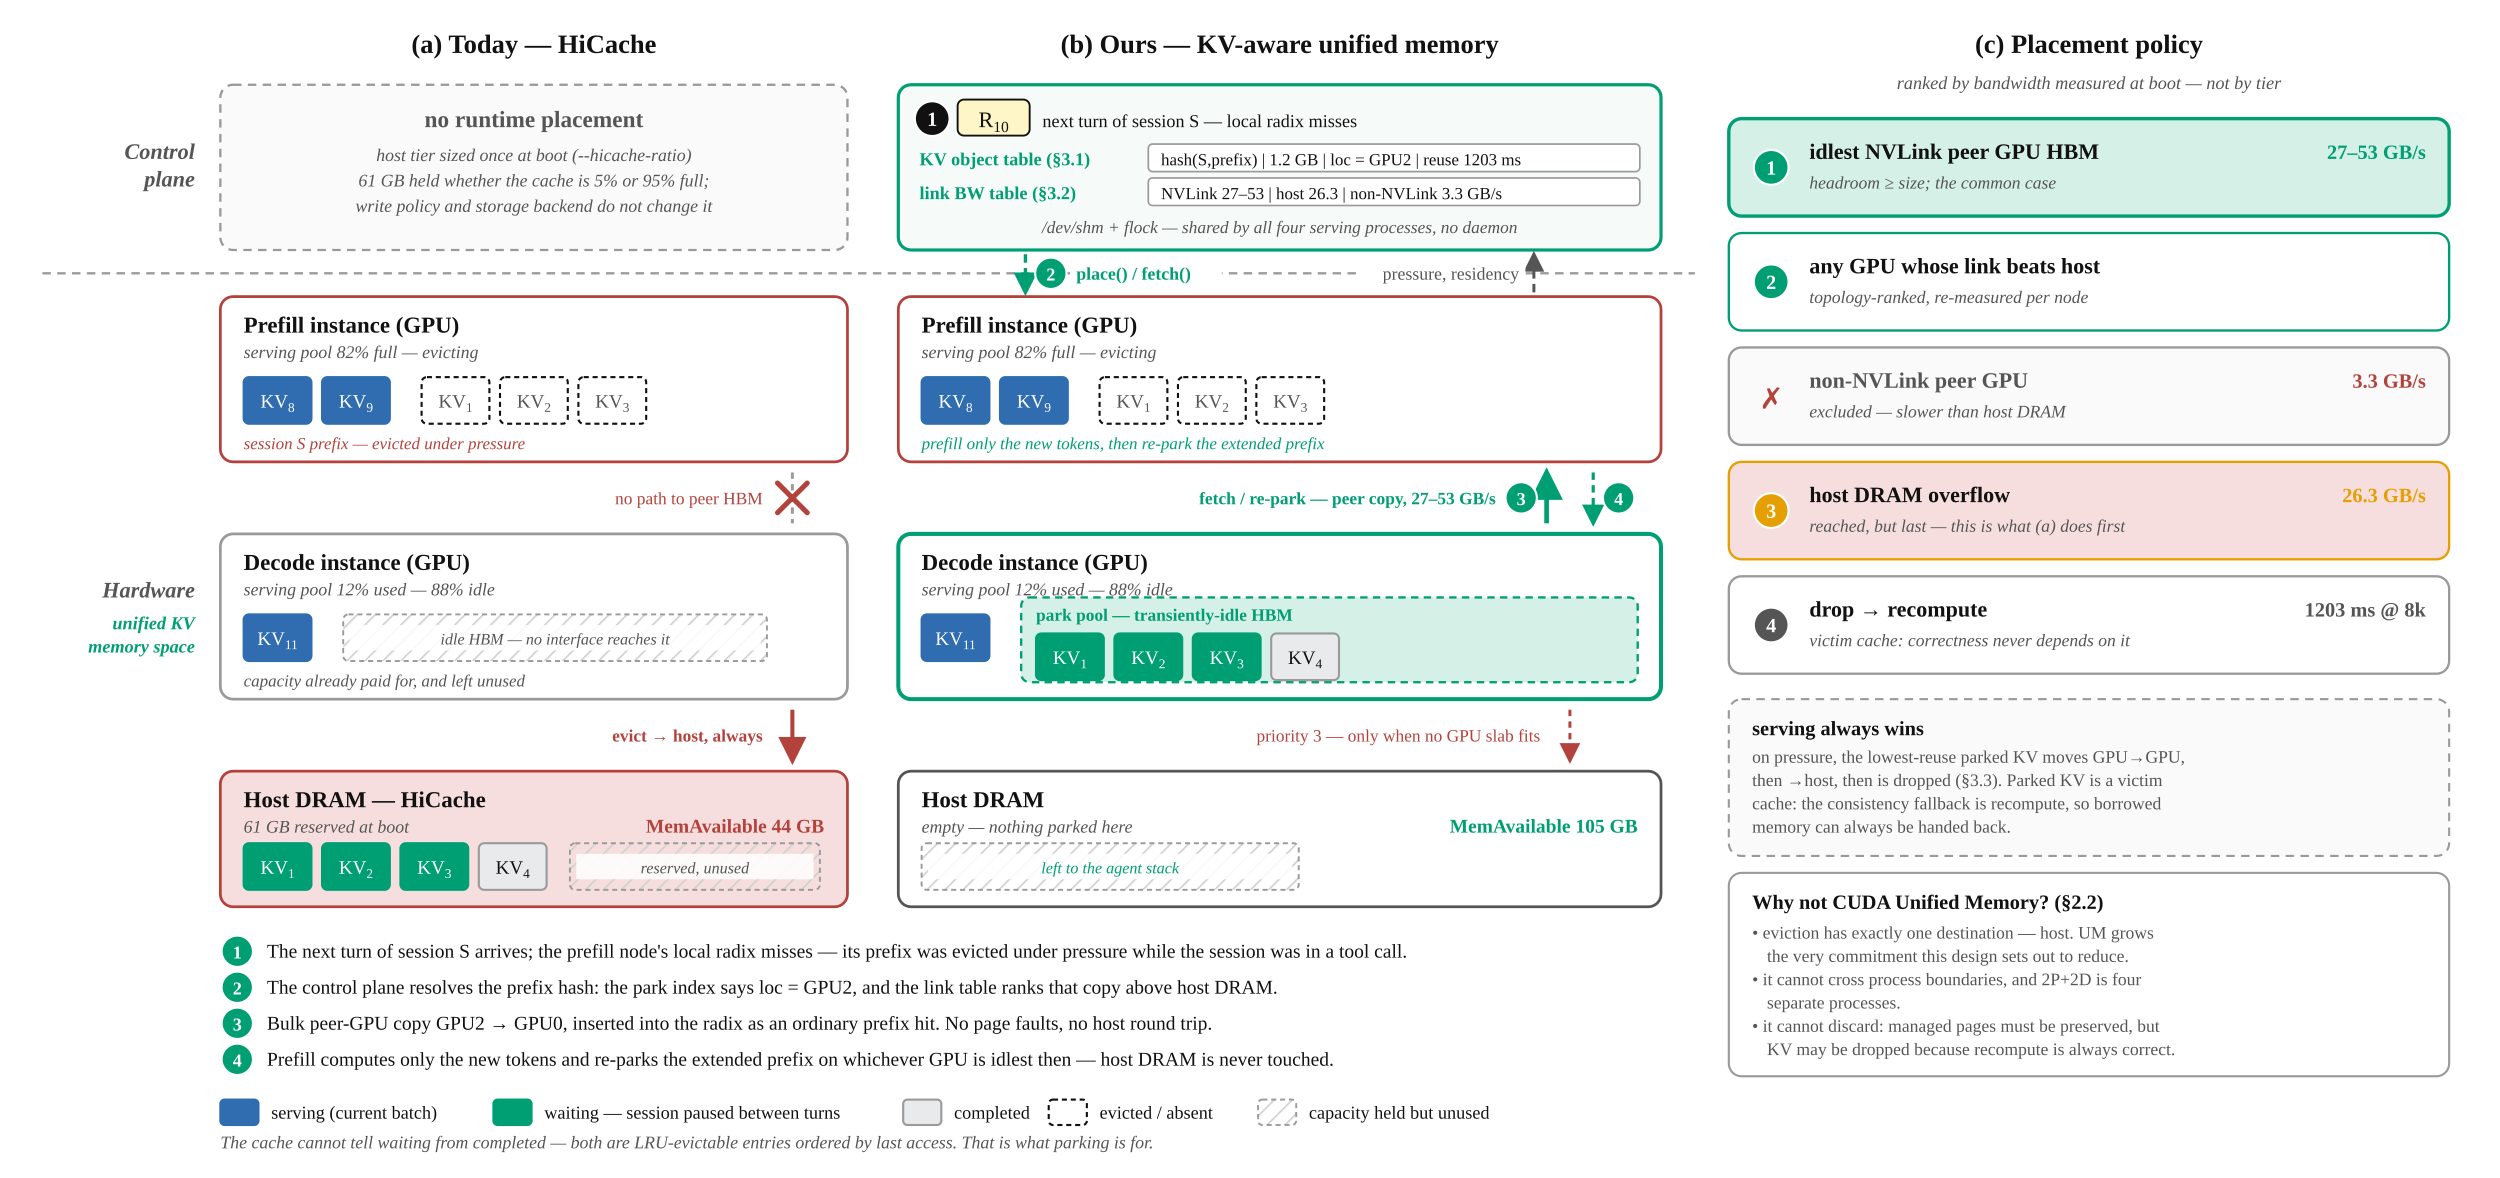
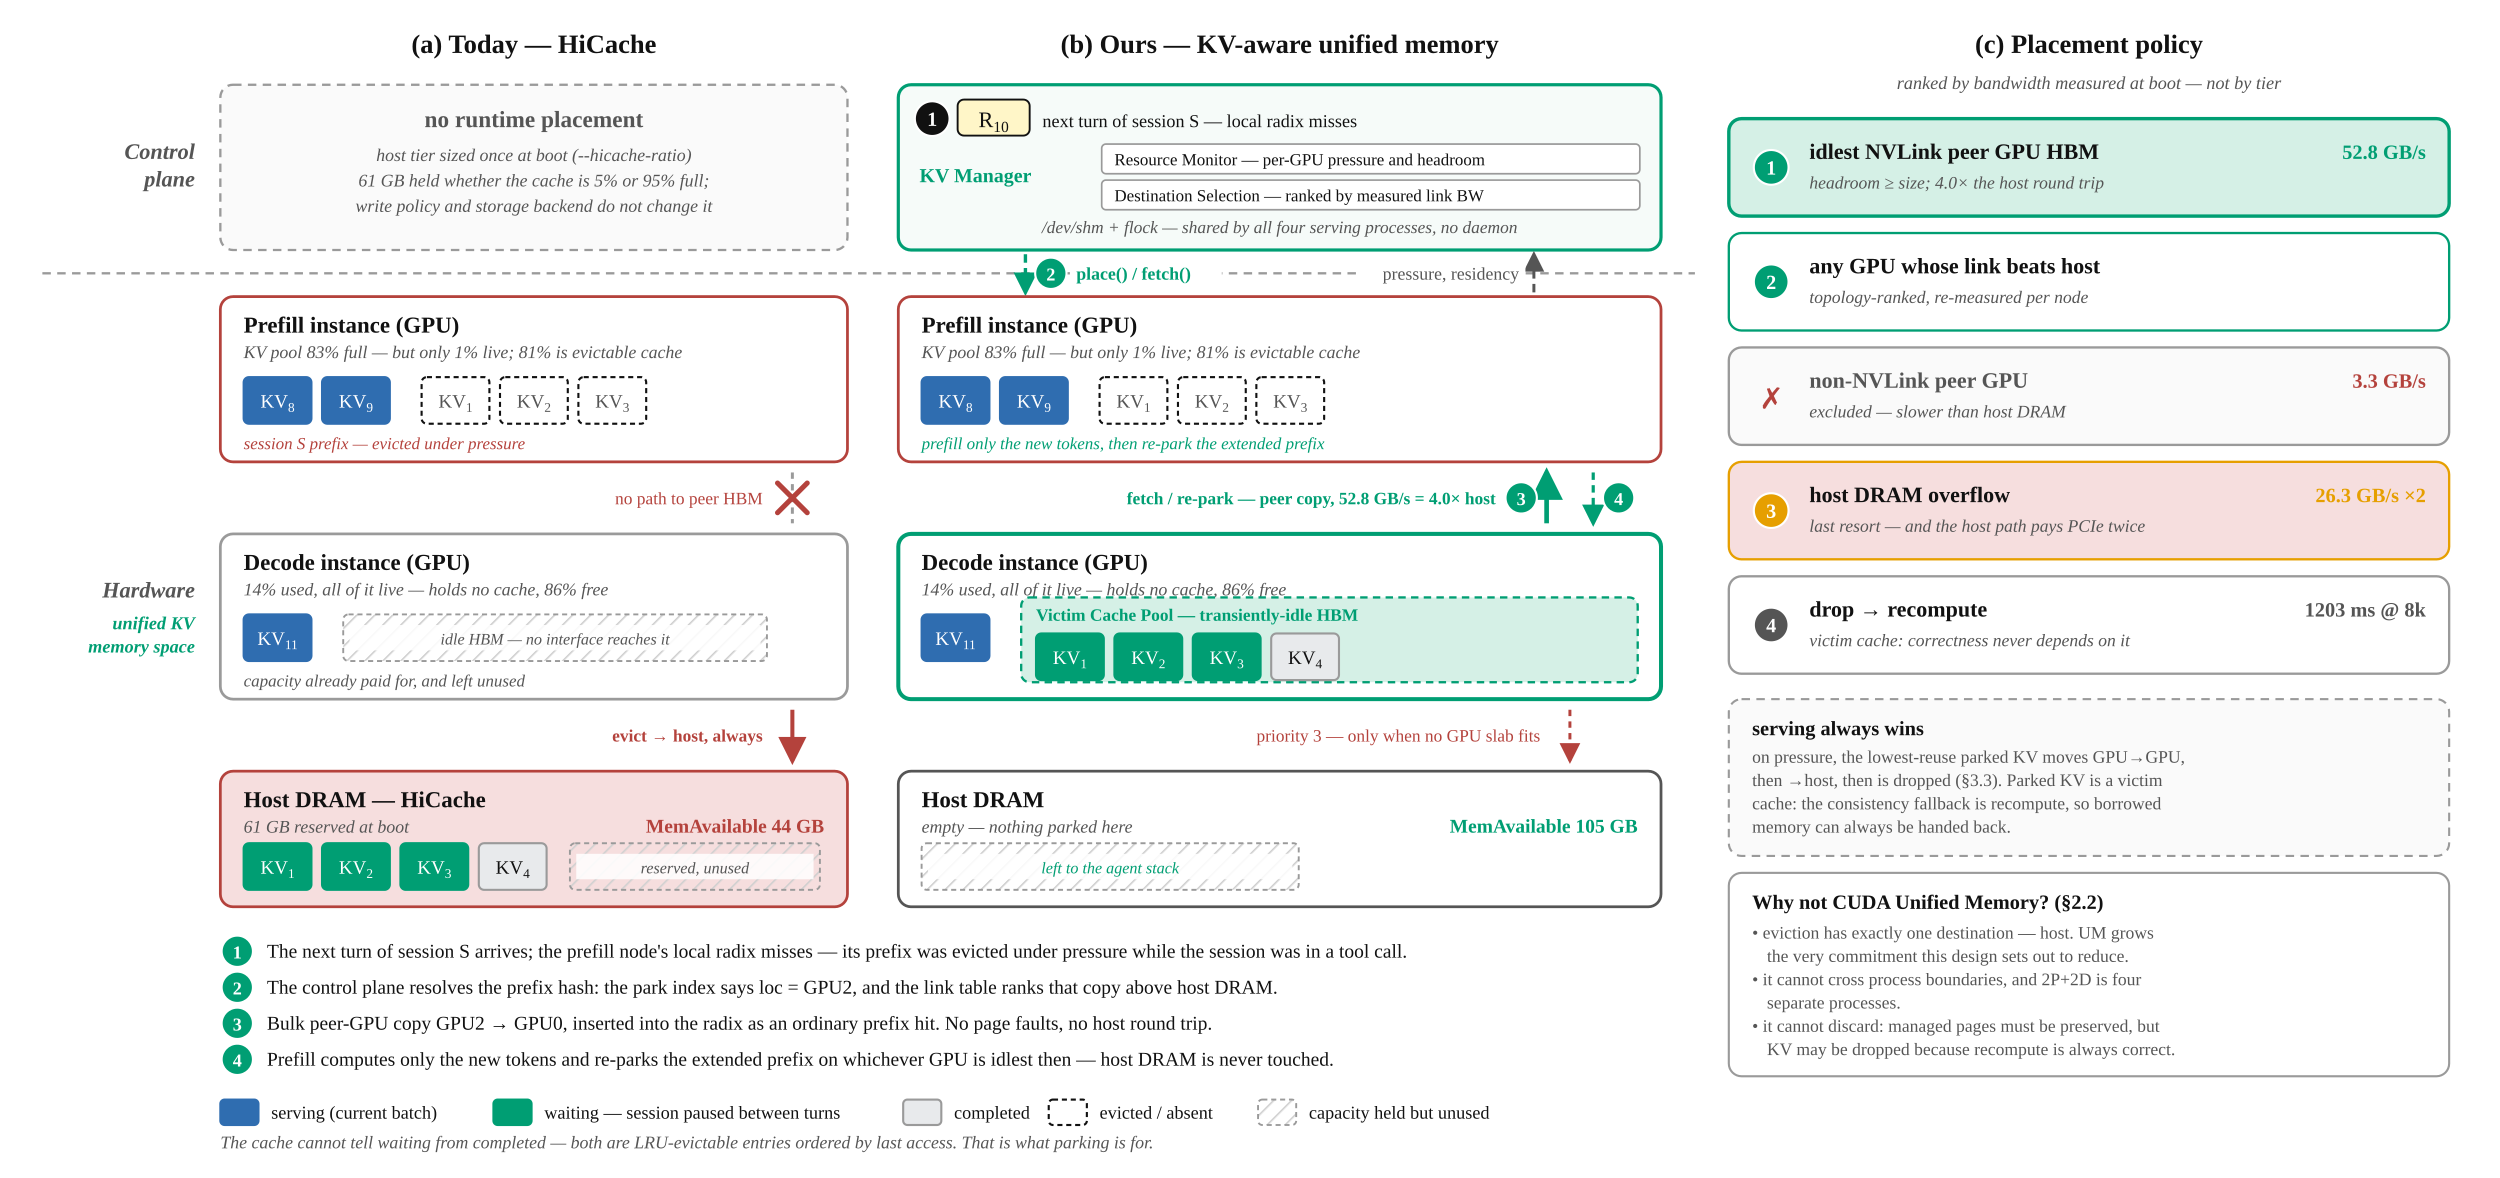
<svg xmlns="http://www.w3.org/2000/svg" width="1180" height="556" viewBox="0 0 1180 556">
  <rect width="1180" height="556" fill="white" />
  <defs>
    <marker id="aMut" viewBox="0 0 10 10" refX="8.4" refY="5" markerWidth="7" markerHeight="7" orient="auto-start-reverse">
      <path d="M0 0 L10 5 L0 10 z" fill="#555555" />
    </marker>
    <marker id="aGrn" viewBox="0 0 10 10" refX="8.4" refY="5" markerWidth="7" markerHeight="7" orient="auto-start-reverse">
      <path d="M0 0 L10 5 L0 10 z" fill="#009E73" />
    </marker>
    <marker id="aRed" viewBox="0 0 10 10" refX="8.4" refY="5" markerWidth="7" markerHeight="7" orient="auto-start-reverse">
      <path d="M0 0 L10 5 L0 10 z" fill="#B4423C" />
    </marker>
    <marker id="aInk" viewBox="0 0 10 10" refX="8.4" refY="5" markerWidth="7" markerHeight="7" orient="auto-start-reverse">
      <path d="M0 0 L10 5 L0 10 z" fill="#111111" />
    </marker>
    <pattern id="hatch" width="6" height="6" patternUnits="userSpaceOnUse" patternTransform="rotate(45)">
      <line x1="0" y1="0" x2="0" y2="6" stroke="#CFCFCF" stroke-width="1.5" />
    </pattern>
  </defs>
  <text x="252.0" y="25" font-family="Times New Roman, Times, serif" font-size="12.5" fill="#111111" font-weight="bold" text-anchor="middle">(a) Today — HiCache</text>
  <text x="604.0" y="25" font-family="Times New Roman, Times, serif" font-size="12.5" fill="#111111" font-weight="bold" text-anchor="middle">(b) Ours — KV-aware unified memory</text>
  <text x="986.0" y="25" font-family="Times New Roman, Times, serif" font-size="12.5" fill="#111111" font-weight="bold" text-anchor="middle">(c) Placement policy</text>
  <line x1="20" y1="129" x2="800" y2="129" stroke="#9A9A9A" stroke-width="1.1" stroke-dasharray="4 3" />
  <text x="92" y="75.0" font-family="Times New Roman, Times, serif" font-size="10.5" fill="#555555" font-weight="bold" text-anchor="end" font-style="italic">Control</text>
  <text x="92" y="88.0" font-family="Times New Roman, Times, serif" font-size="10.5" fill="#555555" font-weight="bold" text-anchor="end" font-style="italic">plane</text>
  <text x="92" y="282" font-family="Times New Roman, Times, serif" font-size="10.5" fill="#555555" font-weight="bold" text-anchor="end" font-style="italic">Hardware</text>
  <text x="92" y="297" font-family="Times New Roman, Times, serif" font-size="8.6" fill="#009E73" font-weight="bold" text-anchor="end" font-style="italic">unified KV</text>
  <text x="92" y="308" font-family="Times New Roman, Times, serif" font-size="8.6" fill="#009E73" font-weight="bold" text-anchor="end" font-style="italic">memory space</text>
  <rect x="104" y="40" width="296" height="78" rx="6" ry="6" fill="#FAFAFA" stroke="#9A9A9A" stroke-width="1.1" stroke-dasharray="4 3" />
  <text x="252.0" y="60" font-family="Times New Roman, Times, serif" font-size="11" fill="#555555" font-weight="bold" text-anchor="middle">no runtime placement</text>
  <text x="252.0" y="76" font-family="Times New Roman, Times, serif" font-size="8.4" fill="#555555" font-weight="normal" text-anchor="middle" font-style="italic">host tier sized once at boot (--hicache-ratio)</text>
  <text x="252.0" y="88" font-family="Times New Roman, Times, serif" font-size="8.4" fill="#555555" font-weight="normal" text-anchor="middle" font-style="italic">61 GB held whether the cache is 5% or 95% full;</text>
  <text x="252.0" y="100" font-family="Times New Roman, Times, serif" font-size="8.4" fill="#555555" font-weight="normal" text-anchor="middle" font-style="italic">write policy and storage backend do not change it</text>
  <rect x="424" y="40" width="360" height="78" rx="6" ry="6" fill="#F6FBF9" stroke="#009E73" stroke-width="1.5" />
  <circle cx="440" cy="56" r="8.2" fill="#111111" stroke="white" stroke-width="1" />
  <text x="440" y="59.4" font-family="Times New Roman, Times, serif" font-size="9.5" fill="white" font-weight="bold" text-anchor="middle">1</text>
  <rect x="452" y="47" width="34" height="17" rx="3" ry="3" fill="#FFF6C8" stroke="#111111" stroke-width="0.9" />
  <text x="469" y="60" font-family="Times New Roman, Times, serif" font-size="10.5" fill="#111111" font-weight="normal" text-anchor="middle">R<tspan font-size="7.3" dy="2.3">10</tspan>
  </text>
  <text x="492" y="60" font-family="Times New Roman, Times, serif" font-size="8.6" fill="#111111" font-weight="normal" text-anchor="start">next turn of session S — local radix misses</text>
-   <text x="434" y="78" font-family="Times New Roman, Times, serif" font-size="8.6" fill="#009E73" font-weight="bold" text-anchor="start">KV object table (§3.1)</text>
-   <rect x="542" y="68" width="232" height="13" rx="2" ry="2" fill="white" stroke="#9A9A9A" stroke-width="0.8" />
-   <text x="548" y="78" font-family="Times New Roman, Times, serif" font-size="8.0" fill="#111111" font-weight="normal" text-anchor="start">hash(S,prefix) | 1.2 GB | loc = GPU2 | reuse 1203 ms</text>
-   <text x="434" y="94" font-family="Times New Roman, Times, serif" font-size="8.6" fill="#009E73" font-weight="bold" text-anchor="start">link BW table (§3.2)</text>
-   <rect x="542" y="84" width="232" height="13" rx="2" ry="2" fill="white" stroke="#9A9A9A" stroke-width="0.8" />
-   <text x="548" y="94" font-family="Times New Roman, Times, serif" font-size="8.0" fill="#111111" font-weight="normal" text-anchor="start">NVLink 27–53 | host 26.3 | non-NVLink 3.3 GB/s</text>
+   <text x="434" y="86" font-family="Times New Roman, Times, serif" font-size="9.4" fill="#009E73" font-weight="bold" text-anchor="start">KV Manager</text>
+   <rect x="520" y="68" width="254" height="14" rx="2" ry="2" fill="white" stroke="#9A9A9A" stroke-width="0.8" />
+   <text x="526" y="78" font-family="Times New Roman, Times, serif" font-size="8.0" fill="#111111" font-weight="normal" text-anchor="start">Resource Monitor — per-GPU pressure and headroom</text>
+   <rect x="520" y="85" width="254" height="14" rx="2" ry="2" fill="white" stroke="#9A9A9A" stroke-width="0.8" />
+   <text x="526" y="95" font-family="Times New Roman, Times, serif" font-size="8.0" fill="#111111" font-weight="normal" text-anchor="start">Destination Selection — ranked by measured link BW</text>
  <text x="604.0" y="110" font-family="Times New Roman, Times, serif" font-size="8.2" fill="#555555" font-weight="normal" text-anchor="middle" font-style="italic">/dev/shm + flock — shared by all four serving processes, no daemon</text>
  <path d="M 484 120 L 484 138" fill="none" stroke="#009E73" stroke-width="1.6" stroke-dasharray="4 2.5" marker-end="url(#aGrn)" />
  <rect x="505" y="125.112" width="71.688" height="9.66" fill="white" />
  <text x="508" y="132" font-family="Times New Roman, Times, serif" font-size="8.4" fill="#009E73" font-weight="bold" text-anchor="start">place() / fetch()</text>
  <circle cx="496" cy="129" r="7.4" fill="#009E73" stroke="white" stroke-width="1" />
  <text x="496" y="132.4" font-family="Times New Roman, Times, serif" font-size="8.6" fill="white" font-weight="bold" text-anchor="middle">2</text>
  <path d="M 724 138 L 724 120" fill="none" stroke="#555555" stroke-width="1.4" stroke-dasharray="4 2.5" marker-end="url(#aMut)" />
  <rect x="640.584" y="125.112" width="79.416" height="9.66" fill="white" />
  <text x="717" y="132" font-family="Times New Roman, Times, serif" font-size="8.4" fill="#555555" font-weight="normal" text-anchor="end">pressure, residency</text>
  <rect x="104" y="140" width="296" height="78" rx="6" ry="6" fill="white" stroke="#B4423C" stroke-width="1.3" />
  <text x="115" y="157" font-family="Times New Roman, Times, serif" font-size="10.8" fill="#111111" font-weight="bold" text-anchor="start">Prefill instance (GPU)</text>
-   <text x="115" y="169" font-family="Times New Roman, Times, serif" font-size="8.4" fill="#555555" font-weight="normal" text-anchor="start" font-style="italic">serving pool 82% full — evicting</text>
+   <text x="115" y="169" font-family="Times New Roman, Times, serif" font-size="8.4" fill="#555555" font-weight="normal" text-anchor="start" font-style="italic">KV pool 83% full — but only 1% live; 81% is evictable cache</text>
  <rect x="115" y="178" width="32" height="22" rx="2.5" fill="#2F6DB0" stroke="#2F6DB0" stroke-width="1" />
  <text x="131.0" y="192.4" font-family="Times New Roman, Times, serif" font-size="9" fill="white" font-weight="normal" text-anchor="middle">KV<tspan font-size="6.3" dy="2.0">8</tspan>
  </text>
  <rect x="152" y="178" width="32" height="22" rx="2.5" fill="#2F6DB0" stroke="#2F6DB0" stroke-width="1" />
  <text x="168.0" y="192.4" font-family="Times New Roman, Times, serif" font-size="9" fill="white" font-weight="normal" text-anchor="middle">KV<tspan font-size="6.3" dy="2.0">9</tspan>
  </text>
  <rect x="199" y="178" width="32" height="22" rx="2.5" fill="white" stroke="#111111" stroke-width="1" stroke-dasharray="2.4 1.8" />
  <text x="215.0" y="192.4" font-family="Times New Roman, Times, serif" font-size="9" fill="#555555" font-weight="normal" text-anchor="middle">KV<tspan font-size="6.3" dy="2.0">1</tspan>
  </text>
  <rect x="236" y="178" width="32" height="22" rx="2.5" fill="white" stroke="#111111" stroke-width="1" stroke-dasharray="2.4 1.8" />
  <text x="252.0" y="192.4" font-family="Times New Roman, Times, serif" font-size="9" fill="#555555" font-weight="normal" text-anchor="middle">KV<tspan font-size="6.3" dy="2.0">2</tspan>
  </text>
  <rect x="273" y="178" width="32" height="22" rx="2.5" fill="white" stroke="#111111" stroke-width="1" stroke-dasharray="2.4 1.8" />
  <text x="289.0" y="192.4" font-family="Times New Roman, Times, serif" font-size="9" fill="#555555" font-weight="normal" text-anchor="middle">KV<tspan font-size="6.3" dy="2.0">3</tspan>
  </text>
  <text x="115" y="212" font-family="Times New Roman, Times, serif" font-size="8.0" fill="#B4423C" font-weight="normal" text-anchor="start" font-style="italic">session S prefix — evicted under pressure</text>
  <rect x="104" y="252" width="296" height="78" rx="6" ry="6" fill="white" stroke="#9A9A9A" stroke-width="1.3" />
  <text x="115" y="269" font-family="Times New Roman, Times, serif" font-size="10.8" fill="#111111" font-weight="bold" text-anchor="start">Decode instance (GPU)</text>
-   <text x="115" y="281" font-family="Times New Roman, Times, serif" font-size="8.4" fill="#555555" font-weight="normal" text-anchor="start" font-style="italic">serving pool 12% used — 88% idle</text>
+   <text x="115" y="281" font-family="Times New Roman, Times, serif" font-size="8.4" fill="#555555" font-weight="normal" text-anchor="start" font-style="italic">14% used, all of it live — holds no cache, 86% free</text>
  <rect x="115" y="290" width="32" height="22" rx="2.5" fill="#2F6DB0" stroke="#2F6DB0" stroke-width="1" />
  <text x="131.0" y="304.4" font-family="Times New Roman, Times, serif" font-size="9" fill="white" font-weight="normal" text-anchor="middle">KV<tspan font-size="6.3" dy="2.0">11</tspan>
  </text>
  <rect x="162" y="290" width="200" height="22" rx="2.5" fill="url(#hatch)" stroke="#9A9A9A" stroke-width="0.9" stroke-dasharray="2.4 1.8" />
  <rect x="165" y="295.0" width="194" height="12" fill="white" opacity="0.86" />
  <text x="262.0" y="304.2" font-family="Times New Roman, Times, serif" font-size="7.6" fill="#555555" font-weight="normal" text-anchor="middle" font-style="italic">idle HBM — no interface reaches it</text>
  <text x="115" y="324" font-family="Times New Roman, Times, serif" font-size="8.0" fill="#555555" font-weight="normal" text-anchor="start" font-style="italic">capacity already paid for, and left unused</text>
  <rect x="104" y="364" width="296" height="64" rx="6" ry="6" fill="#F6DEDE" stroke="#B4423C" stroke-width="1.3" />
  <text x="115" y="381" font-family="Times New Roman, Times, serif" font-size="10.8" fill="#111111" font-weight="bold" text-anchor="start">Host DRAM — HiCache</text>
  <text x="115" y="393" font-family="Times New Roman, Times, serif" font-size="8.4" fill="#555555" font-weight="normal" text-anchor="start" font-style="italic">61 GB reserved at boot</text>
  <text x="389" y="393" font-family="Times New Roman, Times, serif" font-size="9.2" fill="#B4423C" font-weight="bold" text-anchor="end">MemAvailable 44 GB</text>
  <rect x="115" y="398" width="32" height="22" rx="2.5" fill="#009E73" stroke="#009E73" stroke-width="1" />
  <text x="131.0" y="412.4" font-family="Times New Roman, Times, serif" font-size="9" fill="white" font-weight="normal" text-anchor="middle">KV<tspan font-size="6.3" dy="2.0">1</tspan>
  </text>
  <rect x="152" y="398" width="32" height="22" rx="2.5" fill="#009E73" stroke="#009E73" stroke-width="1" />
  <text x="168.0" y="412.4" font-family="Times New Roman, Times, serif" font-size="9" fill="white" font-weight="normal" text-anchor="middle">KV<tspan font-size="6.3" dy="2.0">2</tspan>
  </text>
  <rect x="189" y="398" width="32" height="22" rx="2.5" fill="#009E73" stroke="#009E73" stroke-width="1" />
  <text x="205.0" y="412.4" font-family="Times New Roman, Times, serif" font-size="9" fill="white" font-weight="normal" text-anchor="middle">KV<tspan font-size="6.3" dy="2.0">3</tspan>
  </text>
  <rect x="226" y="398" width="32" height="22" rx="2.5" fill="#E8EAEC" stroke="#9A9A9A" stroke-width="1" />
  <text x="242.0" y="412.4" font-family="Times New Roman, Times, serif" font-size="9" fill="#111111" font-weight="normal" text-anchor="middle">KV<tspan font-size="6.3" dy="2.0">4</tspan>
  </text>
  <rect x="269" y="398" width="118" height="22" rx="2.5" fill="url(#hatch)" stroke="#9A9A9A" stroke-width="0.9" stroke-dasharray="2.4 1.8" />
  <rect x="272" y="403.0" width="112" height="12" fill="white" opacity="0.86" />
  <text x="328.0" y="412.2" font-family="Times New Roman, Times, serif" font-size="7.6" fill="#555555" font-weight="normal" text-anchor="middle" font-style="italic">reserved, unused</text>
  <rect x="424" y="140" width="360" height="78" rx="6" ry="6" fill="white" stroke="#B4423C" stroke-width="1.3" />
  <text x="435" y="157" font-family="Times New Roman, Times, serif" font-size="10.8" fill="#111111" font-weight="bold" text-anchor="start">Prefill instance (GPU)</text>
-   <text x="435" y="169" font-family="Times New Roman, Times, serif" font-size="8.4" fill="#555555" font-weight="normal" text-anchor="start" font-style="italic">serving pool 82% full — evicting</text>
+   <text x="435" y="169" font-family="Times New Roman, Times, serif" font-size="8.4" fill="#555555" font-weight="normal" text-anchor="start" font-style="italic">KV pool 83% full — but only 1% live; 81% is evictable cache</text>
  <rect x="435" y="178" width="32" height="22" rx="2.5" fill="#2F6DB0" stroke="#2F6DB0" stroke-width="1" />
  <text x="451.0" y="192.4" font-family="Times New Roman, Times, serif" font-size="9" fill="white" font-weight="normal" text-anchor="middle">KV<tspan font-size="6.3" dy="2.0">8</tspan>
  </text>
  <rect x="472" y="178" width="32" height="22" rx="2.5" fill="#2F6DB0" stroke="#2F6DB0" stroke-width="1" />
  <text x="488.0" y="192.4" font-family="Times New Roman, Times, serif" font-size="9" fill="white" font-weight="normal" text-anchor="middle">KV<tspan font-size="6.3" dy="2.0">9</tspan>
  </text>
  <rect x="519" y="178" width="32" height="22" rx="2.5" fill="white" stroke="#111111" stroke-width="1" stroke-dasharray="2.4 1.8" />
  <text x="535.0" y="192.4" font-family="Times New Roman, Times, serif" font-size="9" fill="#555555" font-weight="normal" text-anchor="middle">KV<tspan font-size="6.3" dy="2.0">1</tspan>
  </text>
  <rect x="556" y="178" width="32" height="22" rx="2.5" fill="white" stroke="#111111" stroke-width="1" stroke-dasharray="2.4 1.8" />
  <text x="572.0" y="192.4" font-family="Times New Roman, Times, serif" font-size="9" fill="#555555" font-weight="normal" text-anchor="middle">KV<tspan font-size="6.3" dy="2.0">2</tspan>
  </text>
  <rect x="593" y="178" width="32" height="22" rx="2.5" fill="white" stroke="#111111" stroke-width="1" stroke-dasharray="2.4 1.8" />
  <text x="609.0" y="192.4" font-family="Times New Roman, Times, serif" font-size="9" fill="#555555" font-weight="normal" text-anchor="middle">KV<tspan font-size="6.3" dy="2.0">3</tspan>
  </text>
  <text x="435" y="212" font-family="Times New Roman, Times, serif" font-size="8.0" fill="#009E73" font-weight="normal" text-anchor="start" font-style="italic">prefill only the new tokens, then re-park the extended prefix</text>
  <rect x="424" y="252" width="360" height="78" rx="6" ry="6" fill="white" stroke="#009E73" stroke-width="1.9" />
  <text x="435" y="269" font-family="Times New Roman, Times, serif" font-size="10.8" fill="#111111" font-weight="bold" text-anchor="start">Decode instance (GPU)</text>
-   <text x="435" y="281" font-family="Times New Roman, Times, serif" font-size="8.4" fill="#555555" font-weight="normal" text-anchor="start" font-style="italic">serving pool 12% used — 88% idle</text>
+   <text x="435" y="281" font-family="Times New Roman, Times, serif" font-size="8.4" fill="#555555" font-weight="normal" text-anchor="start" font-style="italic">14% used, all of it live — holds no cache, 86% free</text>
  <rect x="435" y="290" width="32" height="22" rx="2.5" fill="#2F6DB0" stroke="#2F6DB0" stroke-width="1" />
  <text x="451.0" y="304.4" font-family="Times New Roman, Times, serif" font-size="9" fill="white" font-weight="normal" text-anchor="middle">KV<tspan font-size="6.3" dy="2.0">11</tspan>
  </text>
  <rect x="482" y="282" width="291" height="40" rx="4" ry="4" fill="#D5F0E6" stroke="#009E73" stroke-width="1.1" stroke-dasharray="3.5 2.5" />
-   <text x="489" y="293" font-family="Times New Roman, Times, serif" font-size="8.2" fill="#009E73" font-weight="bold" text-anchor="start">park pool — transiently-idle HBM</text>
+   <text x="489" y="293" font-family="Times New Roman, Times, serif" font-size="8.2" fill="#009E73" font-weight="bold" text-anchor="start">Victim Cache Pool — transiently-idle HBM</text>
  <rect x="489" y="299" width="32" height="22" rx="2.5" fill="#009E73" stroke="#009E73" stroke-width="1" />
  <text x="505.0" y="313.4" font-family="Times New Roman, Times, serif" font-size="9" fill="white" font-weight="normal" text-anchor="middle">KV<tspan font-size="6.3" dy="2.0">1</tspan>
  </text>
  <rect x="526" y="299" width="32" height="22" rx="2.5" fill="#009E73" stroke="#009E73" stroke-width="1" />
  <text x="542.0" y="313.4" font-family="Times New Roman, Times, serif" font-size="9" fill="white" font-weight="normal" text-anchor="middle">KV<tspan font-size="6.3" dy="2.0">2</tspan>
  </text>
  <rect x="563" y="299" width="32" height="22" rx="2.5" fill="#009E73" stroke="#009E73" stroke-width="1" />
  <text x="579.0" y="313.4" font-family="Times New Roman, Times, serif" font-size="9" fill="white" font-weight="normal" text-anchor="middle">KV<tspan font-size="6.3" dy="2.0">3</tspan>
  </text>
  <rect x="600" y="299" width="32" height="22" rx="2.5" fill="#E8EAEC" stroke="#9A9A9A" stroke-width="1" />
  <text x="616.0" y="313.4" font-family="Times New Roman, Times, serif" font-size="9" fill="#111111" font-weight="normal" text-anchor="middle">KV<tspan font-size="6.3" dy="2.0">4</tspan>
  </text>
  <rect x="424" y="364" width="360" height="64" rx="6" ry="6" fill="white" stroke="#555555" stroke-width="1.3" />
  <text x="435" y="381" font-family="Times New Roman, Times, serif" font-size="10.8" fill="#111111" font-weight="bold" text-anchor="start">Host DRAM</text>
  <text x="435" y="393" font-family="Times New Roman, Times, serif" font-size="8.4" fill="#555555" font-weight="normal" text-anchor="start" font-style="italic">empty — nothing parked here</text>
  <text x="773" y="393" font-family="Times New Roman, Times, serif" font-size="9.2" fill="#009E73" font-weight="bold" text-anchor="end">MemAvailable 105 GB</text>
  <rect x="435" y="398" width="178" height="22" rx="2.5" fill="url(#hatch)" stroke="#9A9A9A" stroke-width="0.9" stroke-dasharray="2.4 1.8" />
  <rect x="438" y="403.0" width="172" height="12" fill="white" opacity="0.86" />
  <text x="524.0" y="412.2" font-family="Times New Roman, Times, serif" font-size="7.6" fill="#009E73" font-weight="normal" text-anchor="middle" font-style="italic">left to the agent stack</text>
  <line x1="374" y1="223" x2="374" y2="247" stroke="#9A9A9A" stroke-width="1.4" stroke-dasharray="3 2.5" />
  <path d="M 367 228.0 L 381 242.0 M 381 228.0 L 367 242.0" stroke="#B4423C" stroke-width="2.4" stroke-linecap="round" />
  <rect x="285.332" y="231.276" width="77.668" height="9.43" fill="white" />
  <text x="360" y="238.0" font-family="Times New Roman, Times, serif" font-size="8.2" fill="#B4423C" font-weight="normal" text-anchor="end">no path to peer HBM</text>
  <path d="M 374 335 L 374 359" fill="none" stroke="#B4423C" stroke-width="1.9" marker-end="url(#aRed)" />
  <rect x="281.56" y="343.276" width="81.44" height="9.43" fill="white" />
  <text x="360" y="350.0" font-family="Times New Roman, Times, serif" font-size="8.2" fill="#B4423C" font-weight="bold" text-anchor="end">evict → host, always</text>
  <path d="M 730 247 L 730 223" fill="none" stroke="#009E73" stroke-width="2.2" marker-end="url(#aGrn)" />
  <path d="M 752 223 L 752 247" fill="none" stroke="#009E73" stroke-width="1.5" stroke-dasharray="3.5 2.5" marker-end="url(#aGrn)" />
  <circle cx="718" cy="235.0" r="7.4" fill="#009E73" stroke="white" stroke-width="1" />
  <text x="718" y="238.4" font-family="Times New Roman, Times, serif" font-size="8.6" fill="white" font-weight="bold" text-anchor="middle">3</text>
  <circle cx="764" cy="235.0" r="7.4" fill="#009E73" stroke="white" stroke-width="1" />
  <text x="764" y="238.4" font-family="Times New Roman, Times, serif" font-size="8.6" fill="white" font-weight="bold" text-anchor="middle">4</text>
-   <rect x="555.892" y="231.276" width="153.108" height="9.43" fill="white" />
-   <text x="706" y="238.0" font-family="Times New Roman, Times, serif" font-size="8.2" fill="#009E73" font-weight="bold" text-anchor="end">fetch / re-park — peer copy, 27–53 GB/s</text>
+   <rect x="514.4" y="231.276" width="194.6" height="9.43" fill="white" />
+   <text x="706" y="238.0" font-family="Times New Roman, Times, serif" font-size="8.2" fill="#009E73" font-weight="bold" text-anchor="end">fetch / re-park — peer copy, 52.8 GB/s = 4.0× host</text>
  <path d="M 741 335 L 741 359" fill="none" stroke="#B4423C" stroke-width="1.4" stroke-dasharray="3 2.5" marker-end="url(#aRed)" />
  <rect x="576.892" y="343.276" width="153.108" height="9.43" fill="white" />
  <text x="727" y="350.0" font-family="Times New Roman, Times, serif" font-size="8.2" fill="#B4423C" font-weight="normal" text-anchor="end">priority 3 — only when no GPU slab fits</text>
  <text x="986.0" y="42" font-family="Times New Roman, Times, serif" font-size="8.6" fill="#555555" font-weight="normal" text-anchor="middle" font-style="italic">ranked by bandwidth measured at boot — not by tier</text>
  <rect x="816" y="56" width="340" height="46" rx="6" ry="6" fill="#D5F0E6" stroke="#009E73" stroke-width="1.6" />
  <circle cx="836" cy="79.0" r="8.2" fill="#009E73" stroke="white" stroke-width="1" />
  <text x="836" y="82.4" font-family="Times New Roman, Times, serif" font-size="9.5" fill="white" font-weight="bold" text-anchor="middle">1</text>
  <text x="854" y="75" font-family="Times New Roman, Times, serif" font-size="10.4" fill="#111111" font-weight="bold" text-anchor="start">idlest NVLink peer GPU HBM</text>
-   <text x="854" y="89" font-family="Times New Roman, Times, serif" font-size="8.3" fill="#555555" font-weight="normal" text-anchor="start" font-style="italic">headroom ≥ size; the common case</text>
-   <text x="1145" y="75" font-family="Times New Roman, Times, serif" font-size="9.6" fill="#009E73" font-weight="bold" text-anchor="end">27–53 GB/s</text>
+   <text x="854" y="89" font-family="Times New Roman, Times, serif" font-size="8.3" fill="#555555" font-weight="normal" text-anchor="start" font-style="italic">headroom ≥ size; 4.0× the host round trip</text>
+   <text x="1145" y="75" font-family="Times New Roman, Times, serif" font-size="9.6" fill="#009E73" font-weight="bold" text-anchor="end">52.8 GB/s</text>
  <rect x="816" y="110" width="340" height="46" rx="6" ry="6" fill="white" stroke="#009E73" stroke-width="1.1" />
  <circle cx="836" cy="133.0" r="8.2" fill="#009E73" stroke="white" stroke-width="1" />
  <text x="836" y="136.4" font-family="Times New Roman, Times, serif" font-size="9.5" fill="white" font-weight="bold" text-anchor="middle">2</text>
  <text x="854" y="129" font-family="Times New Roman, Times, serif" font-size="10.4" fill="#111111" font-weight="bold" text-anchor="start">any GPU whose link beats host</text>
  <text x="854" y="143" font-family="Times New Roman, Times, serif" font-size="8.3" fill="#555555" font-weight="normal" text-anchor="start" font-style="italic">topology-ranked, re-measured per node</text>
  <rect x="816" y="164" width="340" height="46" rx="6" ry="6" fill="#FAFAFA" stroke="#9A9A9A" stroke-width="1.1" />
  <text x="836" y="192.0" font-family="Times New Roman, Times, serif" font-size="14" fill="#B4423C" font-weight="bold" text-anchor="middle">✗</text>
  <text x="854" y="183" font-family="Times New Roman, Times, serif" font-size="10.4" fill="#555555" font-weight="bold" text-anchor="start">non-NVLink peer GPU</text>
  <text x="854" y="197" font-family="Times New Roman, Times, serif" font-size="8.3" fill="#555555" font-weight="normal" text-anchor="start" font-style="italic">excluded — slower than host DRAM</text>
  <text x="1145" y="183" font-family="Times New Roman, Times, serif" font-size="9.6" fill="#B4423C" font-weight="bold" text-anchor="end">3.3 GB/s</text>
  <rect x="816" y="218" width="340" height="46" rx="6" ry="6" fill="#F6DEDE" stroke="#E69F00" stroke-width="1.1" />
  <circle cx="836" cy="241.0" r="8.2" fill="#E69F00" stroke="white" stroke-width="1" />
  <text x="836" y="244.4" font-family="Times New Roman, Times, serif" font-size="9.5" fill="white" font-weight="bold" text-anchor="middle">3</text>
  <text x="854" y="237" font-family="Times New Roman, Times, serif" font-size="10.4" fill="#111111" font-weight="bold" text-anchor="start">host DRAM overflow</text>
-   <text x="854" y="251" font-family="Times New Roman, Times, serif" font-size="8.3" fill="#555555" font-weight="normal" text-anchor="start" font-style="italic">reached, but last — this is what (a) does first</text>
-   <text x="1145" y="237" font-family="Times New Roman, Times, serif" font-size="9.6" fill="#E69F00" font-weight="bold" text-anchor="end">26.3 GB/s</text>
+   <text x="854" y="251" font-family="Times New Roman, Times, serif" font-size="8.3" fill="#555555" font-weight="normal" text-anchor="start" font-style="italic">last resort — and the host path pays PCIe twice</text>
+   <text x="1145" y="237" font-family="Times New Roman, Times, serif" font-size="9.6" fill="#E69F00" font-weight="bold" text-anchor="end">26.3 GB/s ×2</text>
  <rect x="816" y="272" width="340" height="46" rx="6" ry="6" fill="white" stroke="#9A9A9A" stroke-width="1.1" />
  <circle cx="836" cy="295.0" r="8.2" fill="#555555" stroke="white" stroke-width="1" />
  <text x="836" y="298.4" font-family="Times New Roman, Times, serif" font-size="9.5" fill="white" font-weight="bold" text-anchor="middle">4</text>
  <text x="854" y="291" font-family="Times New Roman, Times, serif" font-size="10.4" fill="#111111" font-weight="bold" text-anchor="start">drop → recompute</text>
  <text x="854" y="305" font-family="Times New Roman, Times, serif" font-size="8.3" fill="#555555" font-weight="normal" text-anchor="start" font-style="italic">victim cache: correctness never depends on it</text>
  <text x="1145" y="291" font-family="Times New Roman, Times, serif" font-size="9.6" fill="#555555" font-weight="bold" text-anchor="end">1203 ms @ 8k</text>
  <rect x="816" y="330" width="340" height="74" rx="6" ry="6" fill="#FAFAFA" stroke="#9A9A9A" stroke-width="1.0" stroke-dasharray="4 3" />
  <text x="827" y="347" font-family="Times New Roman, Times, serif" font-size="9.6" fill="#111111" font-weight="bold" text-anchor="start">serving always wins</text>
  <text x="827" y="360" font-family="Times New Roman, Times, serif" font-size="8.3" fill="#555555" font-weight="normal" text-anchor="start">on pressure, the lowest-reuse parked KV moves GPU→GPU,</text>
  <text x="827" y="371" font-family="Times New Roman, Times, serif" font-size="8.3" fill="#555555" font-weight="normal" text-anchor="start">then →host, then is dropped (§3.3). Parked KV is a victim</text>
  <text x="827" y="382" font-family="Times New Roman, Times, serif" font-size="8.3" fill="#555555" font-weight="normal" text-anchor="start">cache: the consistency fallback is recompute, so borrowed</text>
  <text x="827" y="393" font-family="Times New Roman, Times, serif" font-size="8.3" fill="#555555" font-weight="normal" text-anchor="start">memory can always be handed back.</text>
  <rect x="816" y="412" width="340" height="96" rx="6" ry="6" fill="white" stroke="#9A9A9A" stroke-width="1.0" />
  <text x="827" y="429" font-family="Times New Roman, Times, serif" font-size="9.6" fill="#111111" font-weight="bold" text-anchor="start">Why not CUDA Unified Memory? (§2.2)</text>
  <text x="827" y="443" font-family="Times New Roman, Times, serif" font-size="8.3" fill="#555555" font-weight="normal" text-anchor="start">• eviction has exactly one destination — host. UM grows</text>
  <text x="834" y="454" font-family="Times New Roman, Times, serif" font-size="8.3" fill="#555555" font-weight="normal" text-anchor="start">the very commitment this design sets out to reduce.</text>
  <text x="827" y="465" font-family="Times New Roman, Times, serif" font-size="8.3" fill="#555555" font-weight="normal" text-anchor="start">• it cannot cross process boundaries, and 2P+2D is four</text>
  <text x="834" y="476" font-family="Times New Roman, Times, serif" font-size="8.3" fill="#555555" font-weight="normal" text-anchor="start">separate processes.</text>
  <text x="827" y="487" font-family="Times New Roman, Times, serif" font-size="8.3" fill="#555555" font-weight="normal" text-anchor="start">• it cannot discard: managed pages must be preserved, but</text>
  <text x="834" y="498" font-family="Times New Roman, Times, serif" font-size="8.3" fill="#555555" font-weight="normal" text-anchor="start">KV may be dropped because recompute is always correct.</text>
  <circle cx="112" cy="449" r="7.4" fill="#009E73" stroke="white" stroke-width="1" />
  <text x="112" y="452.4" font-family="Times New Roman, Times, serif" font-size="8.6" fill="white" font-weight="bold" text-anchor="middle">1</text>
  <text x="126" y="452" font-family="Times New Roman, Times, serif" font-size="9.2" fill="#111111" font-weight="normal" text-anchor="start">The next turn of session S arrives; the prefill node's local radix misses — its prefix was evicted under pressure while the session was in a tool call.</text>
  <circle cx="112" cy="466" r="7.4" fill="#009E73" stroke="white" stroke-width="1" />
  <text x="112" y="469.4" font-family="Times New Roman, Times, serif" font-size="8.6" fill="white" font-weight="bold" text-anchor="middle">2</text>
  <text x="126" y="469" font-family="Times New Roman, Times, serif" font-size="9.2" fill="#111111" font-weight="normal" text-anchor="start">The control plane resolves the prefix hash: the park index says loc = GPU2, and the link table ranks that copy above host DRAM.</text>
  <circle cx="112" cy="483" r="7.4" fill="#009E73" stroke="white" stroke-width="1" />
  <text x="112" y="486.4" font-family="Times New Roman, Times, serif" font-size="8.6" fill="white" font-weight="bold" text-anchor="middle">3</text>
  <text x="126" y="486" font-family="Times New Roman, Times, serif" font-size="9.2" fill="#111111" font-weight="normal" text-anchor="start">Bulk peer-GPU copy GPU2 → GPU0, inserted into the radix as an ordinary prefix hit. No page faults, no host round trip.</text>
  <circle cx="112" cy="500" r="7.4" fill="#009E73" stroke="white" stroke-width="1" />
  <text x="112" y="503.4" font-family="Times New Roman, Times, serif" font-size="8.6" fill="white" font-weight="bold" text-anchor="middle">4</text>
  <text x="126" y="503" font-family="Times New Roman, Times, serif" font-size="9.2" fill="#111111" font-weight="normal" text-anchor="start">Prefill computes only the new tokens and re-parks the extended prefix on whichever GPU is idlest then — host DRAM is never touched.</text>
  <rect x="104" y="519" width="18" height="12" rx="2" fill="#2F6DB0" stroke="#2F6DB0" stroke-width="1" />
  <text x="128" y="528" font-family="Times New Roman, Times, serif" font-size="8.6" fill="#111111" font-weight="normal" text-anchor="start">serving (current batch)</text>
  <rect x="232.9" y="519" width="18" height="12" rx="2" fill="#009E73" stroke="#009E73" stroke-width="1" />
  <text x="256.9" y="528" font-family="Times New Roman, Times, serif" font-size="8.6" fill="#111111" font-weight="normal" text-anchor="start">waiting — session paused between turns</text>
  <rect x="426.3" y="519" width="18" height="12" rx="2" fill="#E8EAEC" stroke="#9A9A9A" stroke-width="1" />
  <text x="450.3" y="528" font-family="Times New Roman, Times, serif" font-size="8.6" fill="#111111" font-weight="normal" text-anchor="start">completed</text>
  <rect x="495" y="519" width="18" height="12" rx="2" fill="white" stroke="#111111" stroke-width="1" stroke-dasharray="2.4 1.8" />
  <text x="519.0" y="528" font-family="Times New Roman, Times, serif" font-size="8.6" fill="#111111" font-weight="normal" text-anchor="start">evicted / absent</text>
  <rect x="593.8" y="519" width="18" height="12" rx="2" fill="url(#hatch)" stroke="#9A9A9A" stroke-width="0.9" stroke-dasharray="2.4 1.8" />
  <text x="617.8" y="528" font-family="Times New Roman, Times, serif" font-size="8.6" fill="#111111" font-weight="normal" text-anchor="start">capacity held but unused</text>
  <text x="104" y="542" font-family="Times New Roman, Times, serif" font-size="8.4" fill="#555555" font-weight="normal" text-anchor="start" font-style="italic">The cache cannot tell waiting from completed — both are LRU-evictable entries ordered by last access. That is what parking is for.</text>
</svg>
